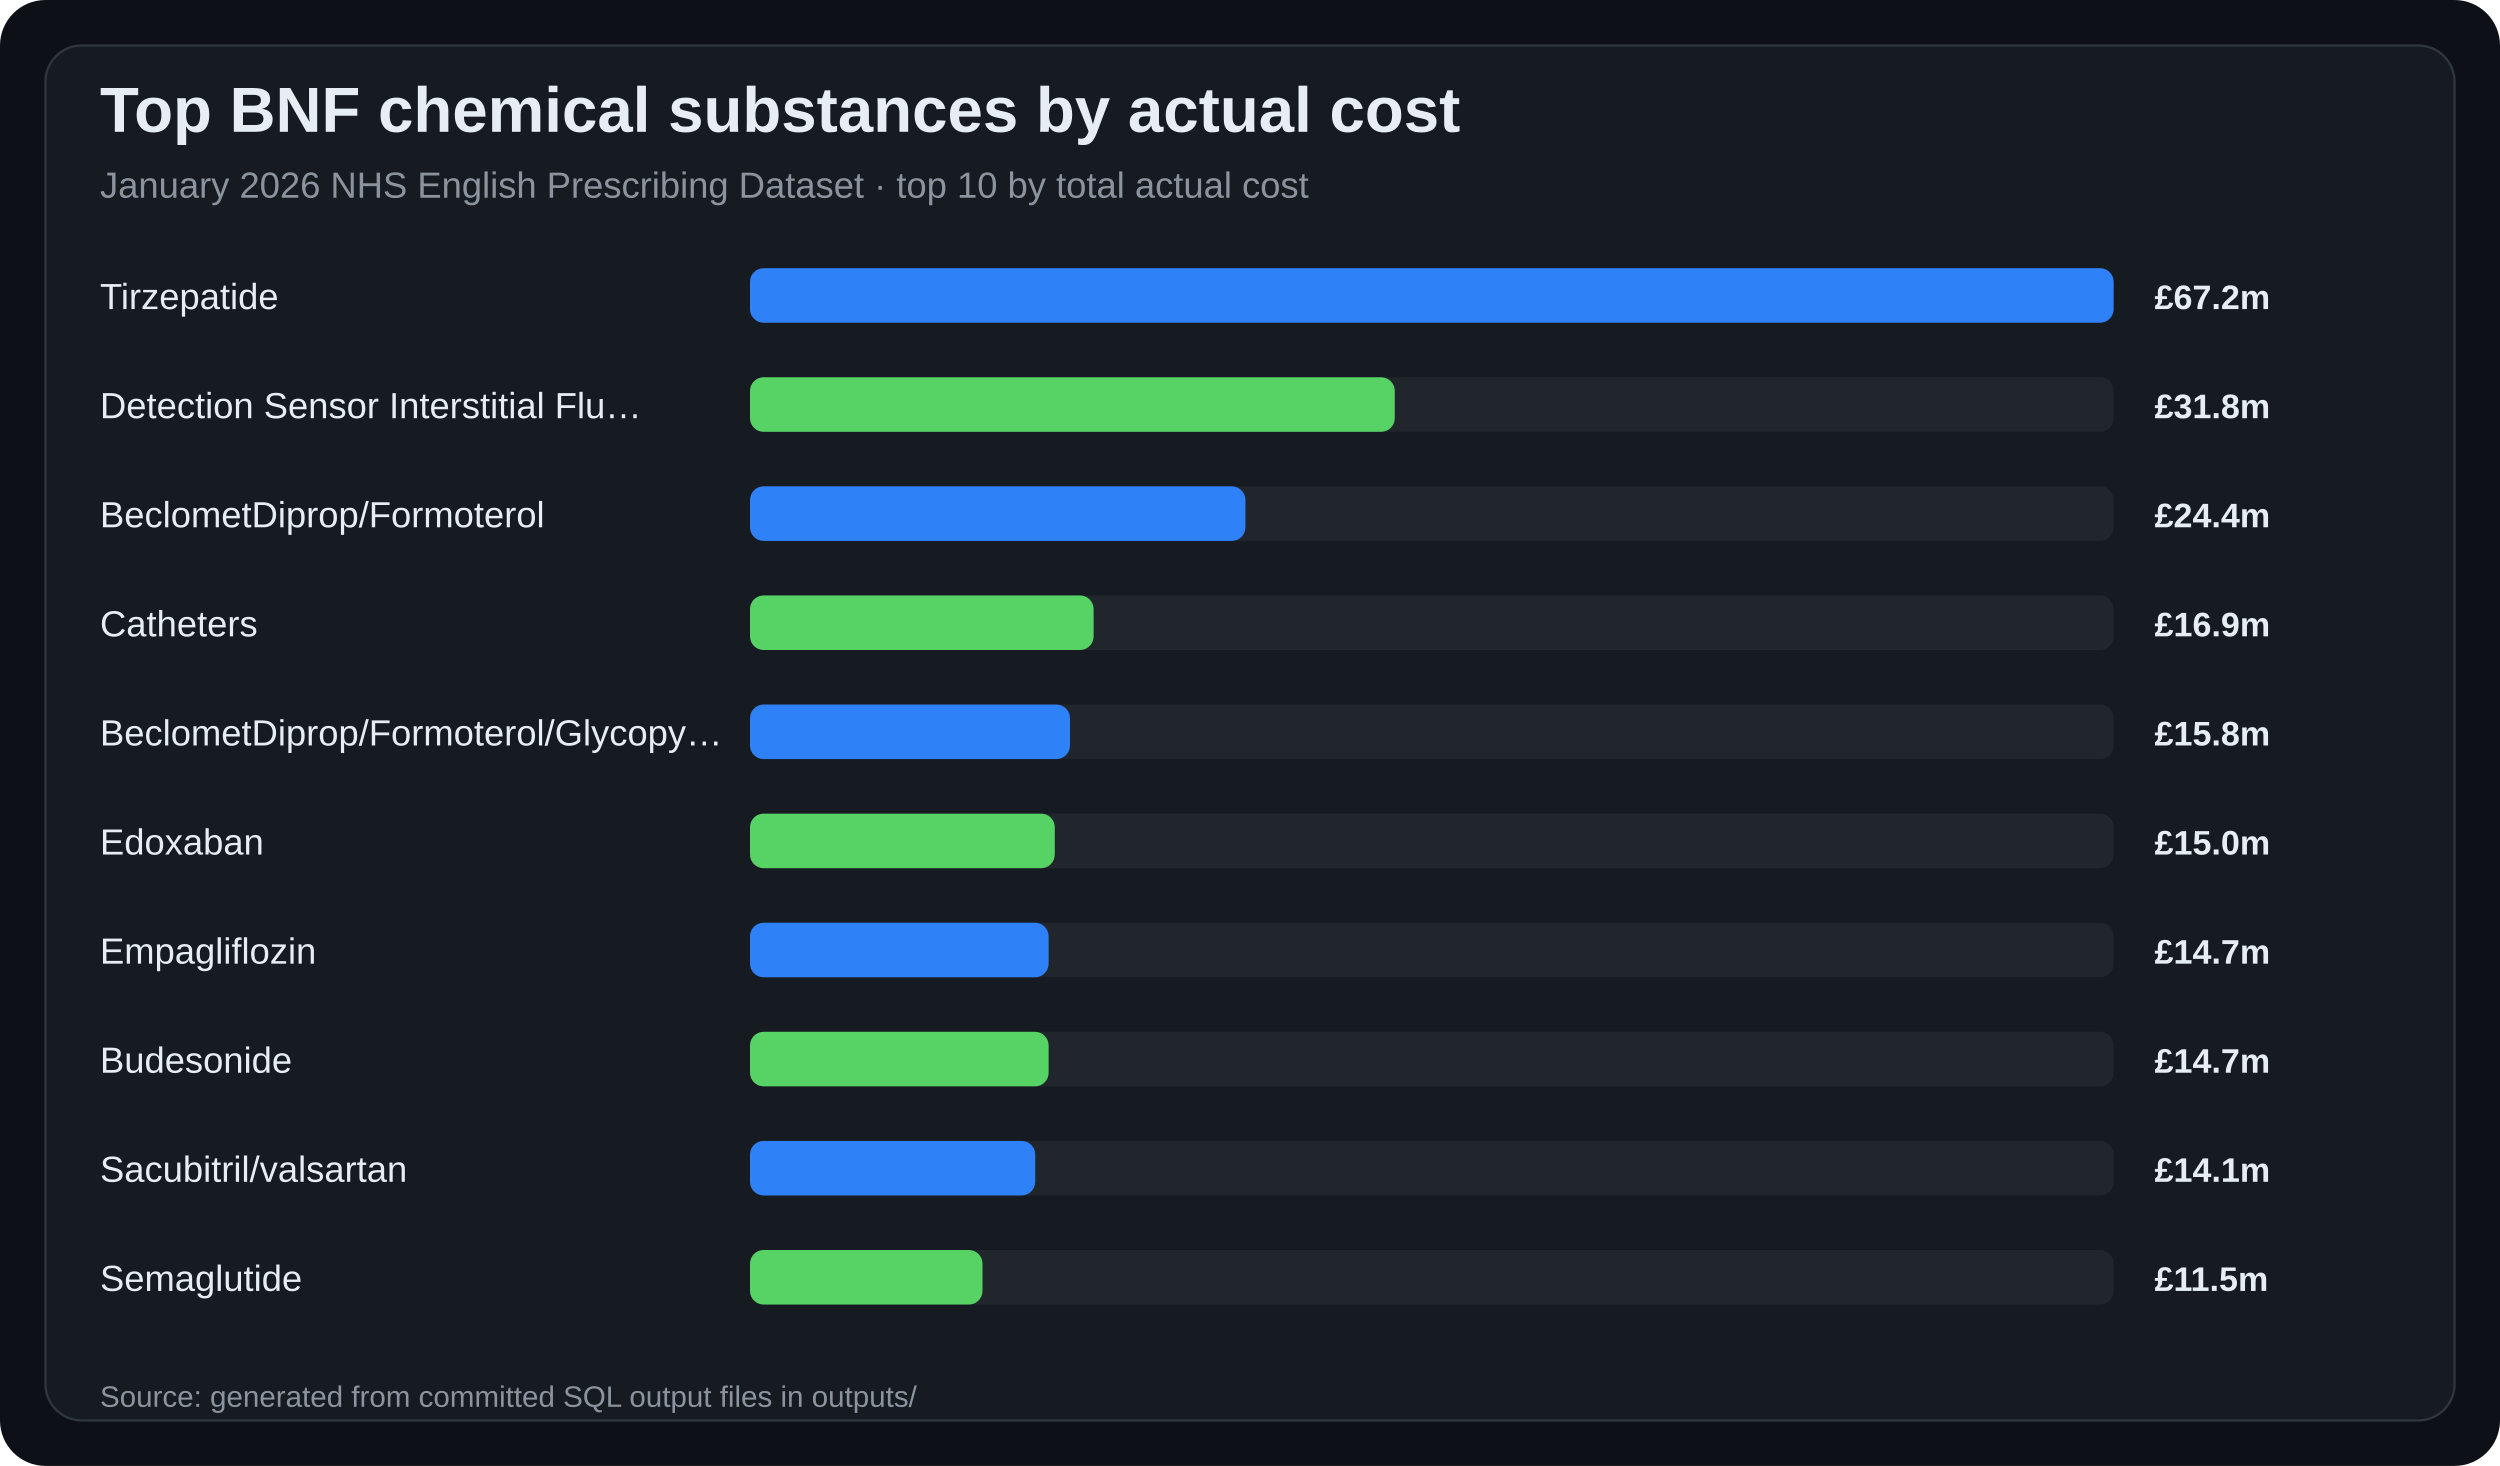
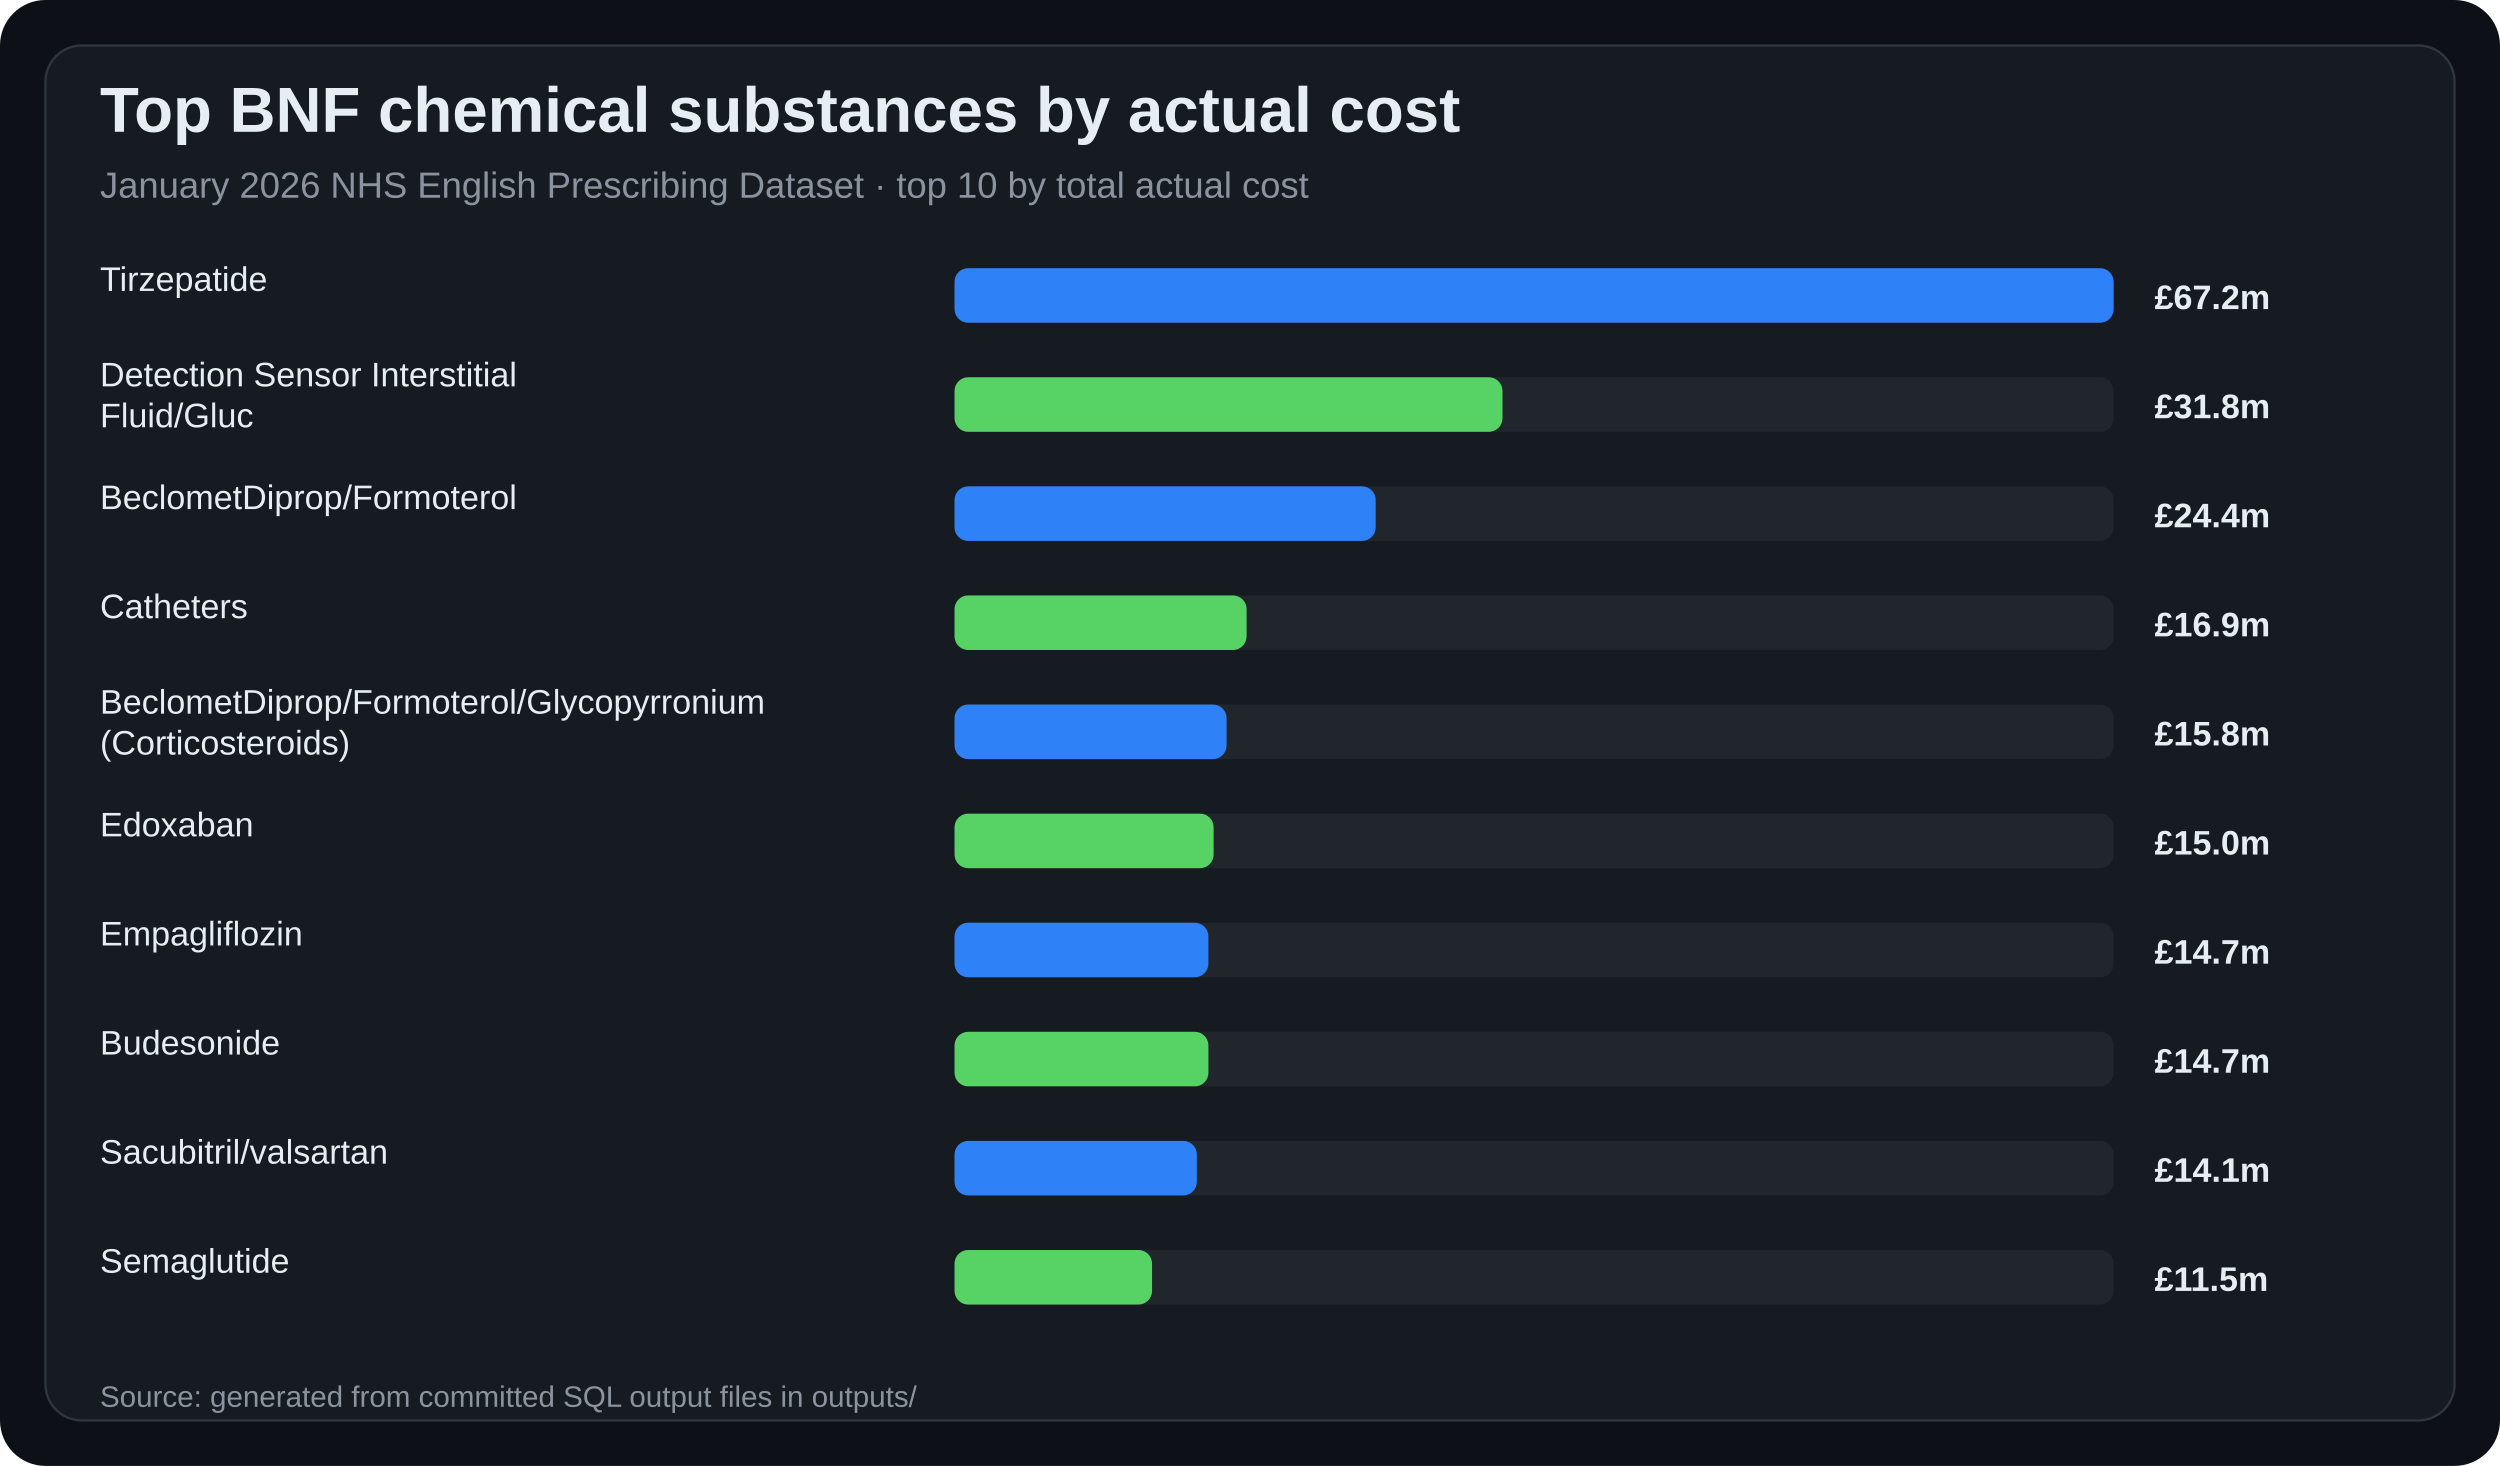
<svg xmlns="http://www.w3.org/2000/svg" width="1100" height="645" viewBox="0 0 1100 645" role="img" aria-label="Top BNF chemical substances by actual cost">
  <rect width="100%" height="100%" rx="20" fill="#0d1117" />
  <rect x="20" y="20" width="1060" height="605" rx="16" fill="#161b22" stroke="#30363d" />
  <text x="44" y="58" fill="#e6edf3" font-family="Arial, Helvetica, sans-serif" font-size="28" font-weight="700">Top BNF chemical substances by actual cost</text>
  <text x="44" y="87" fill="#8b949e" font-family="Arial, Helvetica, sans-serif" font-size="16">January 2026 NHS English Prescribing Dataset · top 10 by total actual cost</text>
-   <text x="44" y="136" fill="#e6edf3" font-family="Arial, Helvetica, sans-serif" font-size="16">Tirzepatide</text>
-   <rect x="330" y="118" width="600" height="24" rx="6" fill="#21262d" />
-   <rect x="330" y="118" width="600.0" height="24" rx="6" fill="#2f81f7" />
+   <text x="44" y="128" fill="#e6edf3" font-family="Arial, Helvetica, sans-serif" font-size="15">
+     <tspan x="44" dy="0">Tirzepatide</tspan>
+   </text>
+   <rect x="420" y="118" width="510" height="24" rx="6" fill="#21262d" />
+   <rect x="420" y="118" width="510.0" height="24" rx="6" fill="#2f81f7" />
  <text x="948" y="136" fill="#e6edf3" font-family="Arial, Helvetica, sans-serif" font-size="15" font-weight="700">£67.2m</text>
-   <text x="44" y="184" fill="#e6edf3" font-family="Arial, Helvetica, sans-serif" font-size="16">Detection Sensor Interstitial Flu…</text>
-   <rect x="330" y="166" width="600" height="24" rx="6" fill="#21262d" />
-   <rect x="330" y="166" width="283.7" height="24" rx="6" fill="#56d364" />
+   <text x="44" y="170" fill="#e6edf3" font-family="Arial, Helvetica, sans-serif" font-size="15">
+     <tspan x="44" dy="0">Detection Sensor Interstitial</tspan>
+     <tspan x="44" dy="18">Fluid/Gluc</tspan>
+   </text>
+   <rect x="420" y="166" width="510" height="24" rx="6" fill="#21262d" />
+   <rect x="420" y="166" width="241.1" height="24" rx="6" fill="#56d364" />
  <text x="948" y="184" fill="#e6edf3" font-family="Arial, Helvetica, sans-serif" font-size="15" font-weight="700">£31.8m</text>
-   <text x="44" y="232" fill="#e6edf3" font-family="Arial, Helvetica, sans-serif" font-size="16">BeclometDiprop/Formoterol</text>
-   <rect x="330" y="214" width="600" height="24" rx="6" fill="#21262d" />
-   <rect x="330" y="214" width="218.0" height="24" rx="6" fill="#2f81f7" />
+   <text x="44" y="224" fill="#e6edf3" font-family="Arial, Helvetica, sans-serif" font-size="15">
+     <tspan x="44" dy="0">BeclometDiprop/Formoterol</tspan>
+   </text>
+   <rect x="420" y="214" width="510" height="24" rx="6" fill="#21262d" />
+   <rect x="420" y="214" width="185.3" height="24" rx="6" fill="#2f81f7" />
  <text x="948" y="232" fill="#e6edf3" font-family="Arial, Helvetica, sans-serif" font-size="15" font-weight="700">£24.4m</text>
-   <text x="44" y="280" fill="#e6edf3" font-family="Arial, Helvetica, sans-serif" font-size="16">Catheters</text>
-   <rect x="330" y="262" width="600" height="24" rx="6" fill="#21262d" />
-   <rect x="330" y="262" width="151.2" height="24" rx="6" fill="#56d364" />
+   <text x="44" y="272" fill="#e6edf3" font-family="Arial, Helvetica, sans-serif" font-size="15">
+     <tspan x="44" dy="0">Catheters</tspan>
+   </text>
+   <rect x="420" y="262" width="510" height="24" rx="6" fill="#21262d" />
+   <rect x="420" y="262" width="128.5" height="24" rx="6" fill="#56d364" />
  <text x="948" y="280" fill="#e6edf3" font-family="Arial, Helvetica, sans-serif" font-size="15" font-weight="700">£16.9m</text>
-   <text x="44" y="328" fill="#e6edf3" font-family="Arial, Helvetica, sans-serif" font-size="16">BeclometDiprop/Formoterol/Glycopy…</text>
-   <rect x="330" y="310" width="600" height="24" rx="6" fill="#21262d" />
-   <rect x="330" y="310" width="140.8" height="24" rx="6" fill="#2f81f7" />
+   <text x="44" y="314" fill="#e6edf3" font-family="Arial, Helvetica, sans-serif" font-size="15">
+     <tspan x="44" dy="0">BeclometDiprop/Formoterol/Glycopyrronium</tspan>
+     <tspan x="44" dy="18">(Corticosteroids)</tspan>
+   </text>
+   <rect x="420" y="310" width="510" height="24" rx="6" fill="#21262d" />
+   <rect x="420" y="310" width="119.7" height="24" rx="6" fill="#2f81f7" />
  <text x="948" y="328" fill="#e6edf3" font-family="Arial, Helvetica, sans-serif" font-size="15" font-weight="700">£15.8m</text>
-   <text x="44" y="376" fill="#e6edf3" font-family="Arial, Helvetica, sans-serif" font-size="16">Edoxaban</text>
-   <rect x="330" y="358" width="600" height="24" rx="6" fill="#21262d" />
-   <rect x="330" y="358" width="134.1" height="24" rx="6" fill="#56d364" />
+   <text x="44" y="368" fill="#e6edf3" font-family="Arial, Helvetica, sans-serif" font-size="15">
+     <tspan x="44" dy="0">Edoxaban</tspan>
+   </text>
+   <rect x="420" y="358" width="510" height="24" rx="6" fill="#21262d" />
+   <rect x="420" y="358" width="114.0" height="24" rx="6" fill="#56d364" />
  <text x="948" y="376" fill="#e6edf3" font-family="Arial, Helvetica, sans-serif" font-size="15" font-weight="700">£15.0m</text>
-   <text x="44" y="424" fill="#e6edf3" font-family="Arial, Helvetica, sans-serif" font-size="16">Empagliflozin</text>
-   <rect x="330" y="406" width="600" height="24" rx="6" fill="#21262d" />
-   <rect x="330" y="406" width="131.4" height="24" rx="6" fill="#2f81f7" />
+   <text x="44" y="416" fill="#e6edf3" font-family="Arial, Helvetica, sans-serif" font-size="15">
+     <tspan x="44" dy="0">Empagliflozin</tspan>
+   </text>
+   <rect x="420" y="406" width="510" height="24" rx="6" fill="#21262d" />
+   <rect x="420" y="406" width="111.7" height="24" rx="6" fill="#2f81f7" />
  <text x="948" y="424" fill="#e6edf3" font-family="Arial, Helvetica, sans-serif" font-size="15" font-weight="700">£14.7m</text>
-   <text x="44" y="472" fill="#e6edf3" font-family="Arial, Helvetica, sans-serif" font-size="16">Budesonide</text>
-   <rect x="330" y="454" width="600" height="24" rx="6" fill="#21262d" />
-   <rect x="330" y="454" width="131.4" height="24" rx="6" fill="#56d364" />
+   <text x="44" y="464" fill="#e6edf3" font-family="Arial, Helvetica, sans-serif" font-size="15">
+     <tspan x="44" dy="0">Budesonide</tspan>
+   </text>
+   <rect x="420" y="454" width="510" height="24" rx="6" fill="#21262d" />
+   <rect x="420" y="454" width="111.7" height="24" rx="6" fill="#56d364" />
  <text x="948" y="472" fill="#e6edf3" font-family="Arial, Helvetica, sans-serif" font-size="15" font-weight="700">£14.7m</text>
-   <text x="44" y="520" fill="#e6edf3" font-family="Arial, Helvetica, sans-serif" font-size="16">Sacubitril/valsartan</text>
-   <rect x="330" y="502" width="600" height="24" rx="6" fill="#21262d" />
-   <rect x="330" y="502" width="125.5" height="24" rx="6" fill="#2f81f7" />
+   <text x="44" y="512" fill="#e6edf3" font-family="Arial, Helvetica, sans-serif" font-size="15">
+     <tspan x="44" dy="0">Sacubitril/valsartan</tspan>
+   </text>
+   <rect x="420" y="502" width="510" height="24" rx="6" fill="#21262d" />
+   <rect x="420" y="502" width="106.6" height="24" rx="6" fill="#2f81f7" />
  <text x="948" y="520" fill="#e6edf3" font-family="Arial, Helvetica, sans-serif" font-size="15" font-weight="700">£14.1m</text>
-   <text x="44" y="568" fill="#e6edf3" font-family="Arial, Helvetica, sans-serif" font-size="16">Semaglutide</text>
-   <rect x="330" y="550" width="600" height="24" rx="6" fill="#21262d" />
-   <rect x="330" y="550" width="102.3" height="24" rx="6" fill="#56d364" />
+   <text x="44" y="560" fill="#e6edf3" font-family="Arial, Helvetica, sans-serif" font-size="15">
+     <tspan x="44" dy="0">Semaglutide</tspan>
+   </text>
+   <rect x="420" y="550" width="510" height="24" rx="6" fill="#21262d" />
+   <rect x="420" y="550" width="86.9" height="24" rx="6" fill="#56d364" />
  <text x="948" y="568" fill="#e6edf3" font-family="Arial, Helvetica, sans-serif" font-size="15" font-weight="700">£11.5m</text>
  <text x="44" y="619" fill="#8b949e" font-family="Arial, Helvetica, sans-serif" font-size="13">Source: generated from committed SQL output files in outputs/</text>
</svg>
